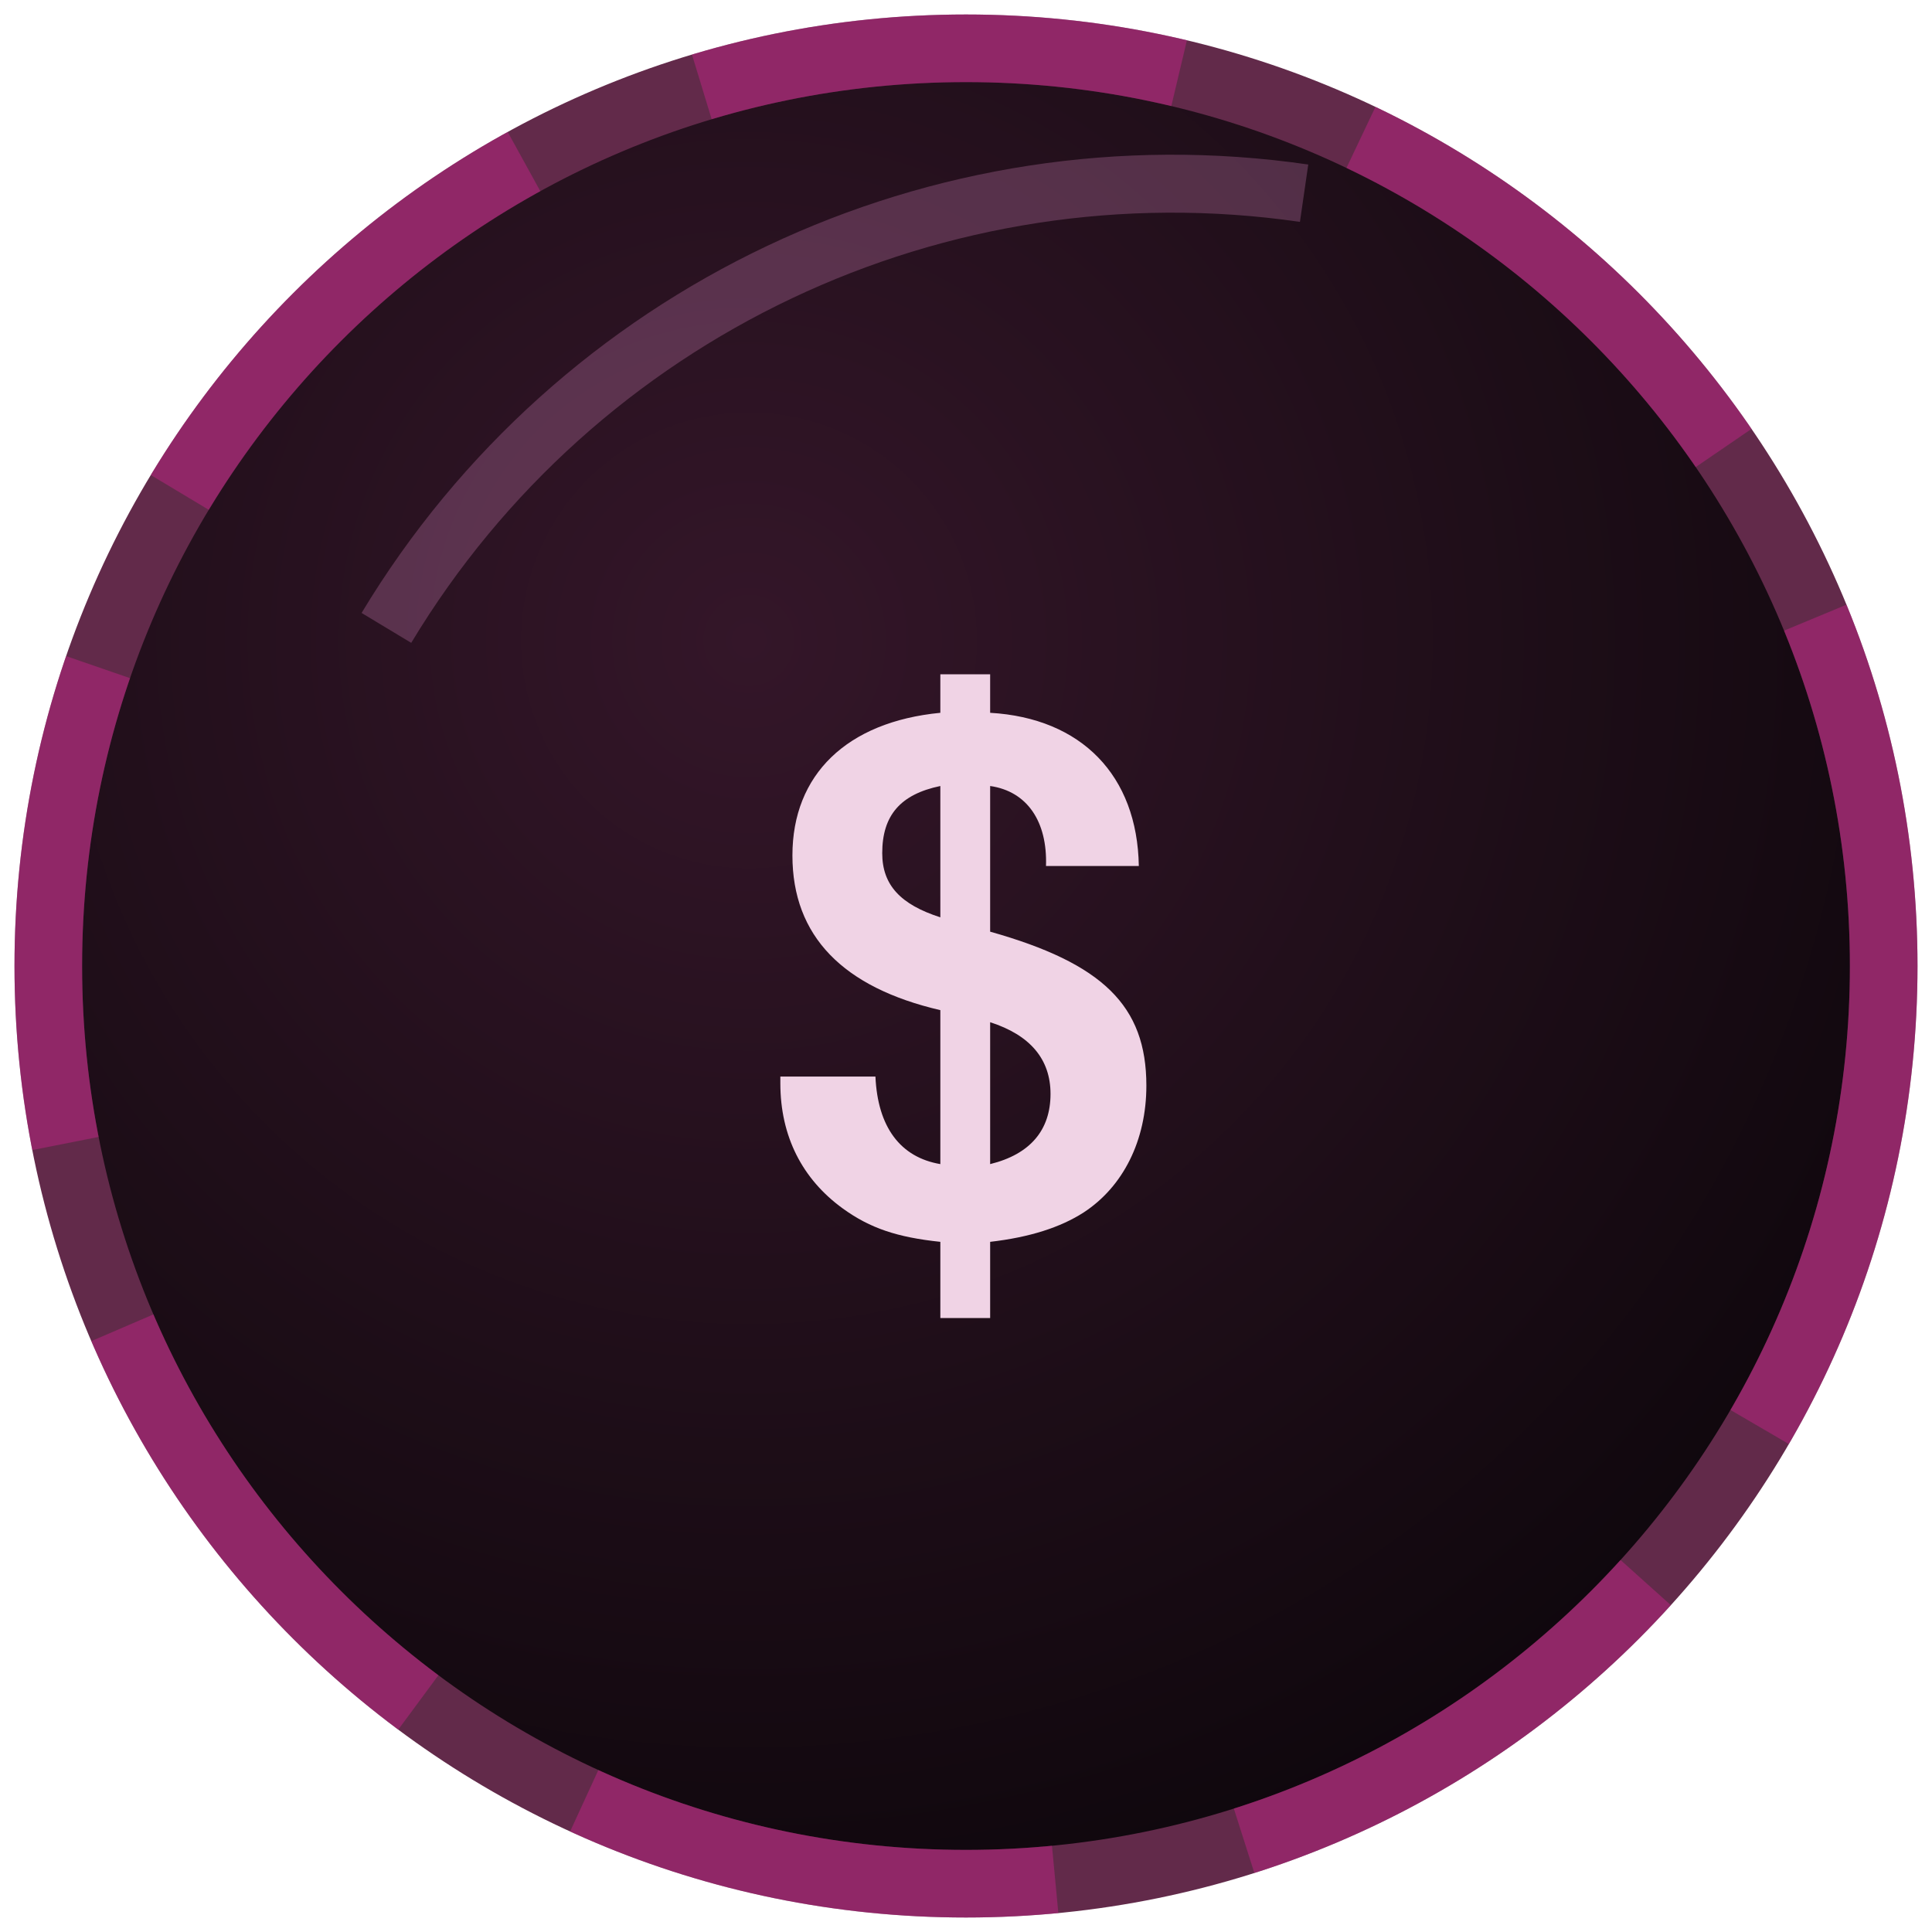
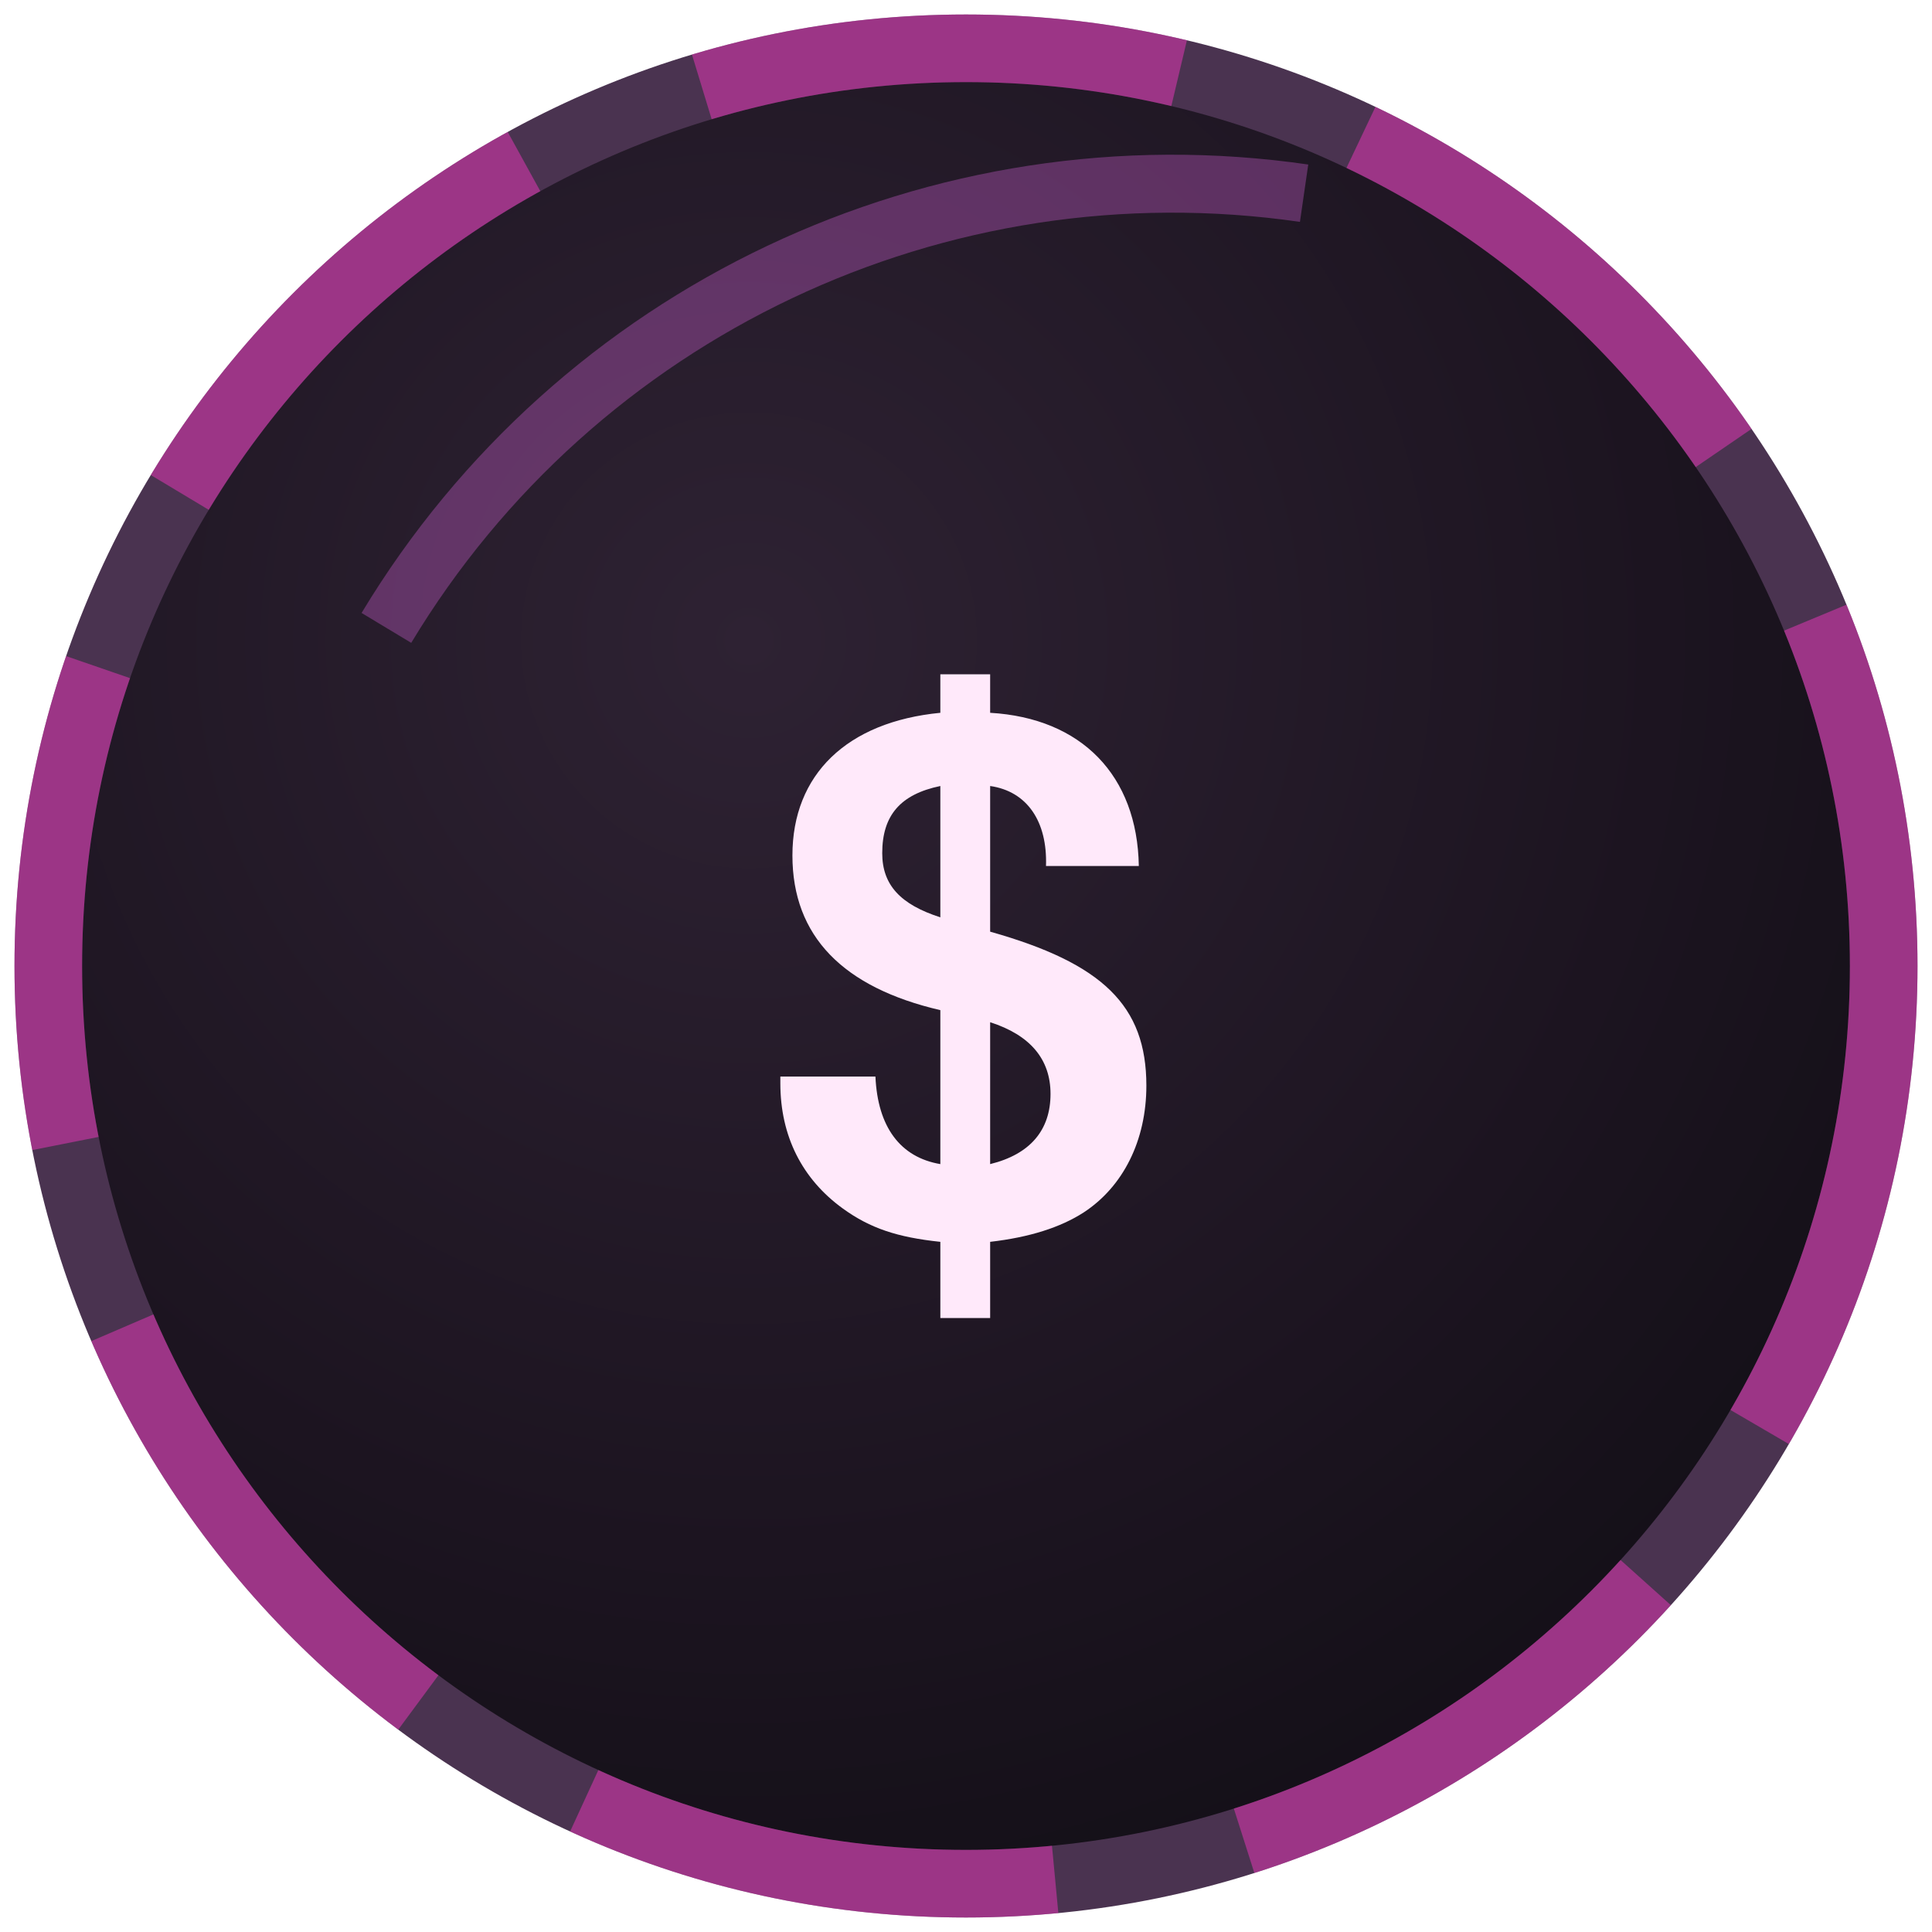
<svg xmlns="http://www.w3.org/2000/svg" viewBox="0 0 40 40" role="img" aria-label="USDG">
  <defs>
    <radialGradient id="g" cx="38%" cy="32%" r="72%">
-       <stop offset="0%" stop-color="#341629" />
-       <stop offset="70%" stop-color="#1a0c15" />
-       <stop offset="100%" stop-color="#0f070d" />
+       <stop offset="0%" stop-color="#2e2233" />
+       <stop offset="70%" stop-color="#1c1420" />
+       <stop offset="100%" stop-color="#141018" />
    </radialGradient>
  </defs>
-   <circle cx="20" cy="20" r="19" fill="url(#g)" stroke="#622a4a" stroke-width="1.4" />
-   <circle cx="20" cy="20" r="19" fill="none" stroke="#c72389" stroke-width="1.4" stroke-dasharray="10 4" opacity="0.45" />
-   <path d="M8 13 A19 19 0 0 1 27 4" stroke="#d886bd" stroke-width="1.2" fill="none" opacity="0.28" />
-   <text x="20" y="20" dy="0.36em" text-anchor="middle" font-family="'Helvetica Neue',Helvetica,Arial,sans-serif" font-weight="700" font-size="15" letter-spacing="-0.4" fill="#f0d3e5">$</text>
+   <circle cx="20" cy="20" r="19" fill="url(#g)" stroke="#4a3350" stroke-width="1.4" />
+   <circle cx="20" cy="20" r="19" fill="none" stroke="#ff37c7" stroke-width="1.4" stroke-dasharray="10 4" opacity="0.45" />
+   <path d="M8 13 A19 19 0 0 1 27 4" stroke="#fc72ff" stroke-width="1.2" fill="none" opacity="0.28" />
+   <text x="20" y="20" dy="0.36em" text-anchor="middle" font-family="'Helvetica Neue',Helvetica,Arial,sans-serif" font-weight="700" font-size="15" letter-spacing="-0.4" fill="#ffe9fa">$</text>
</svg>
